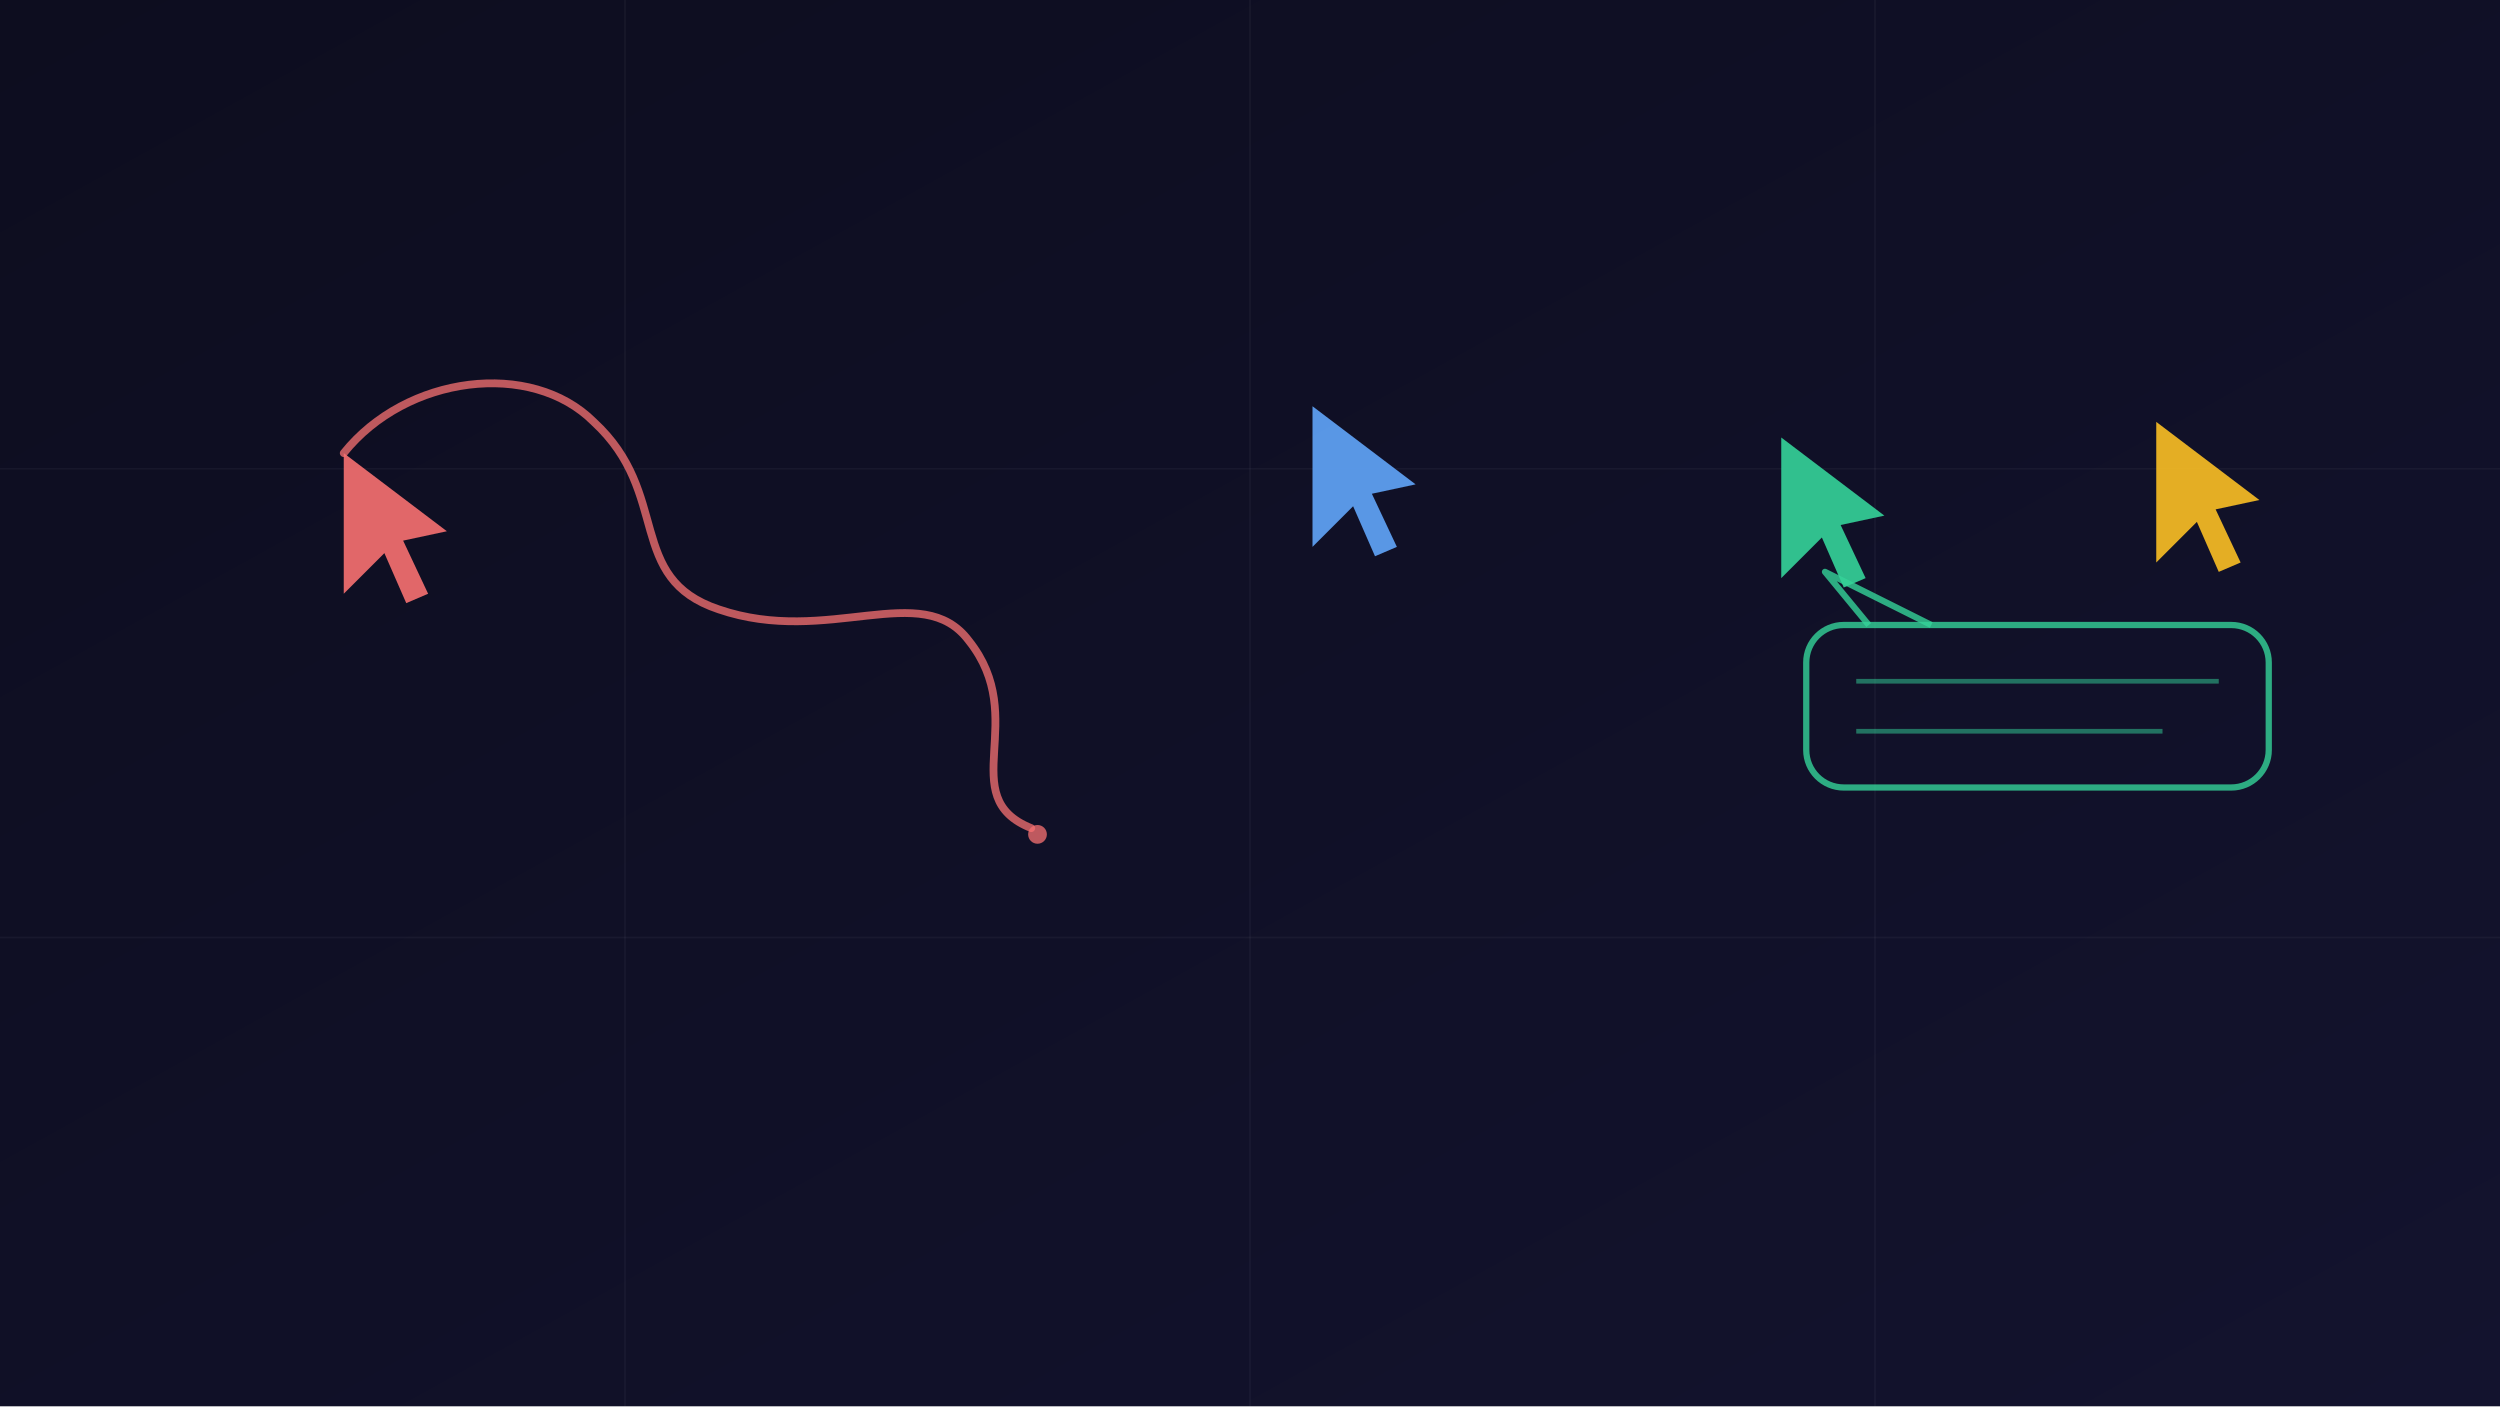
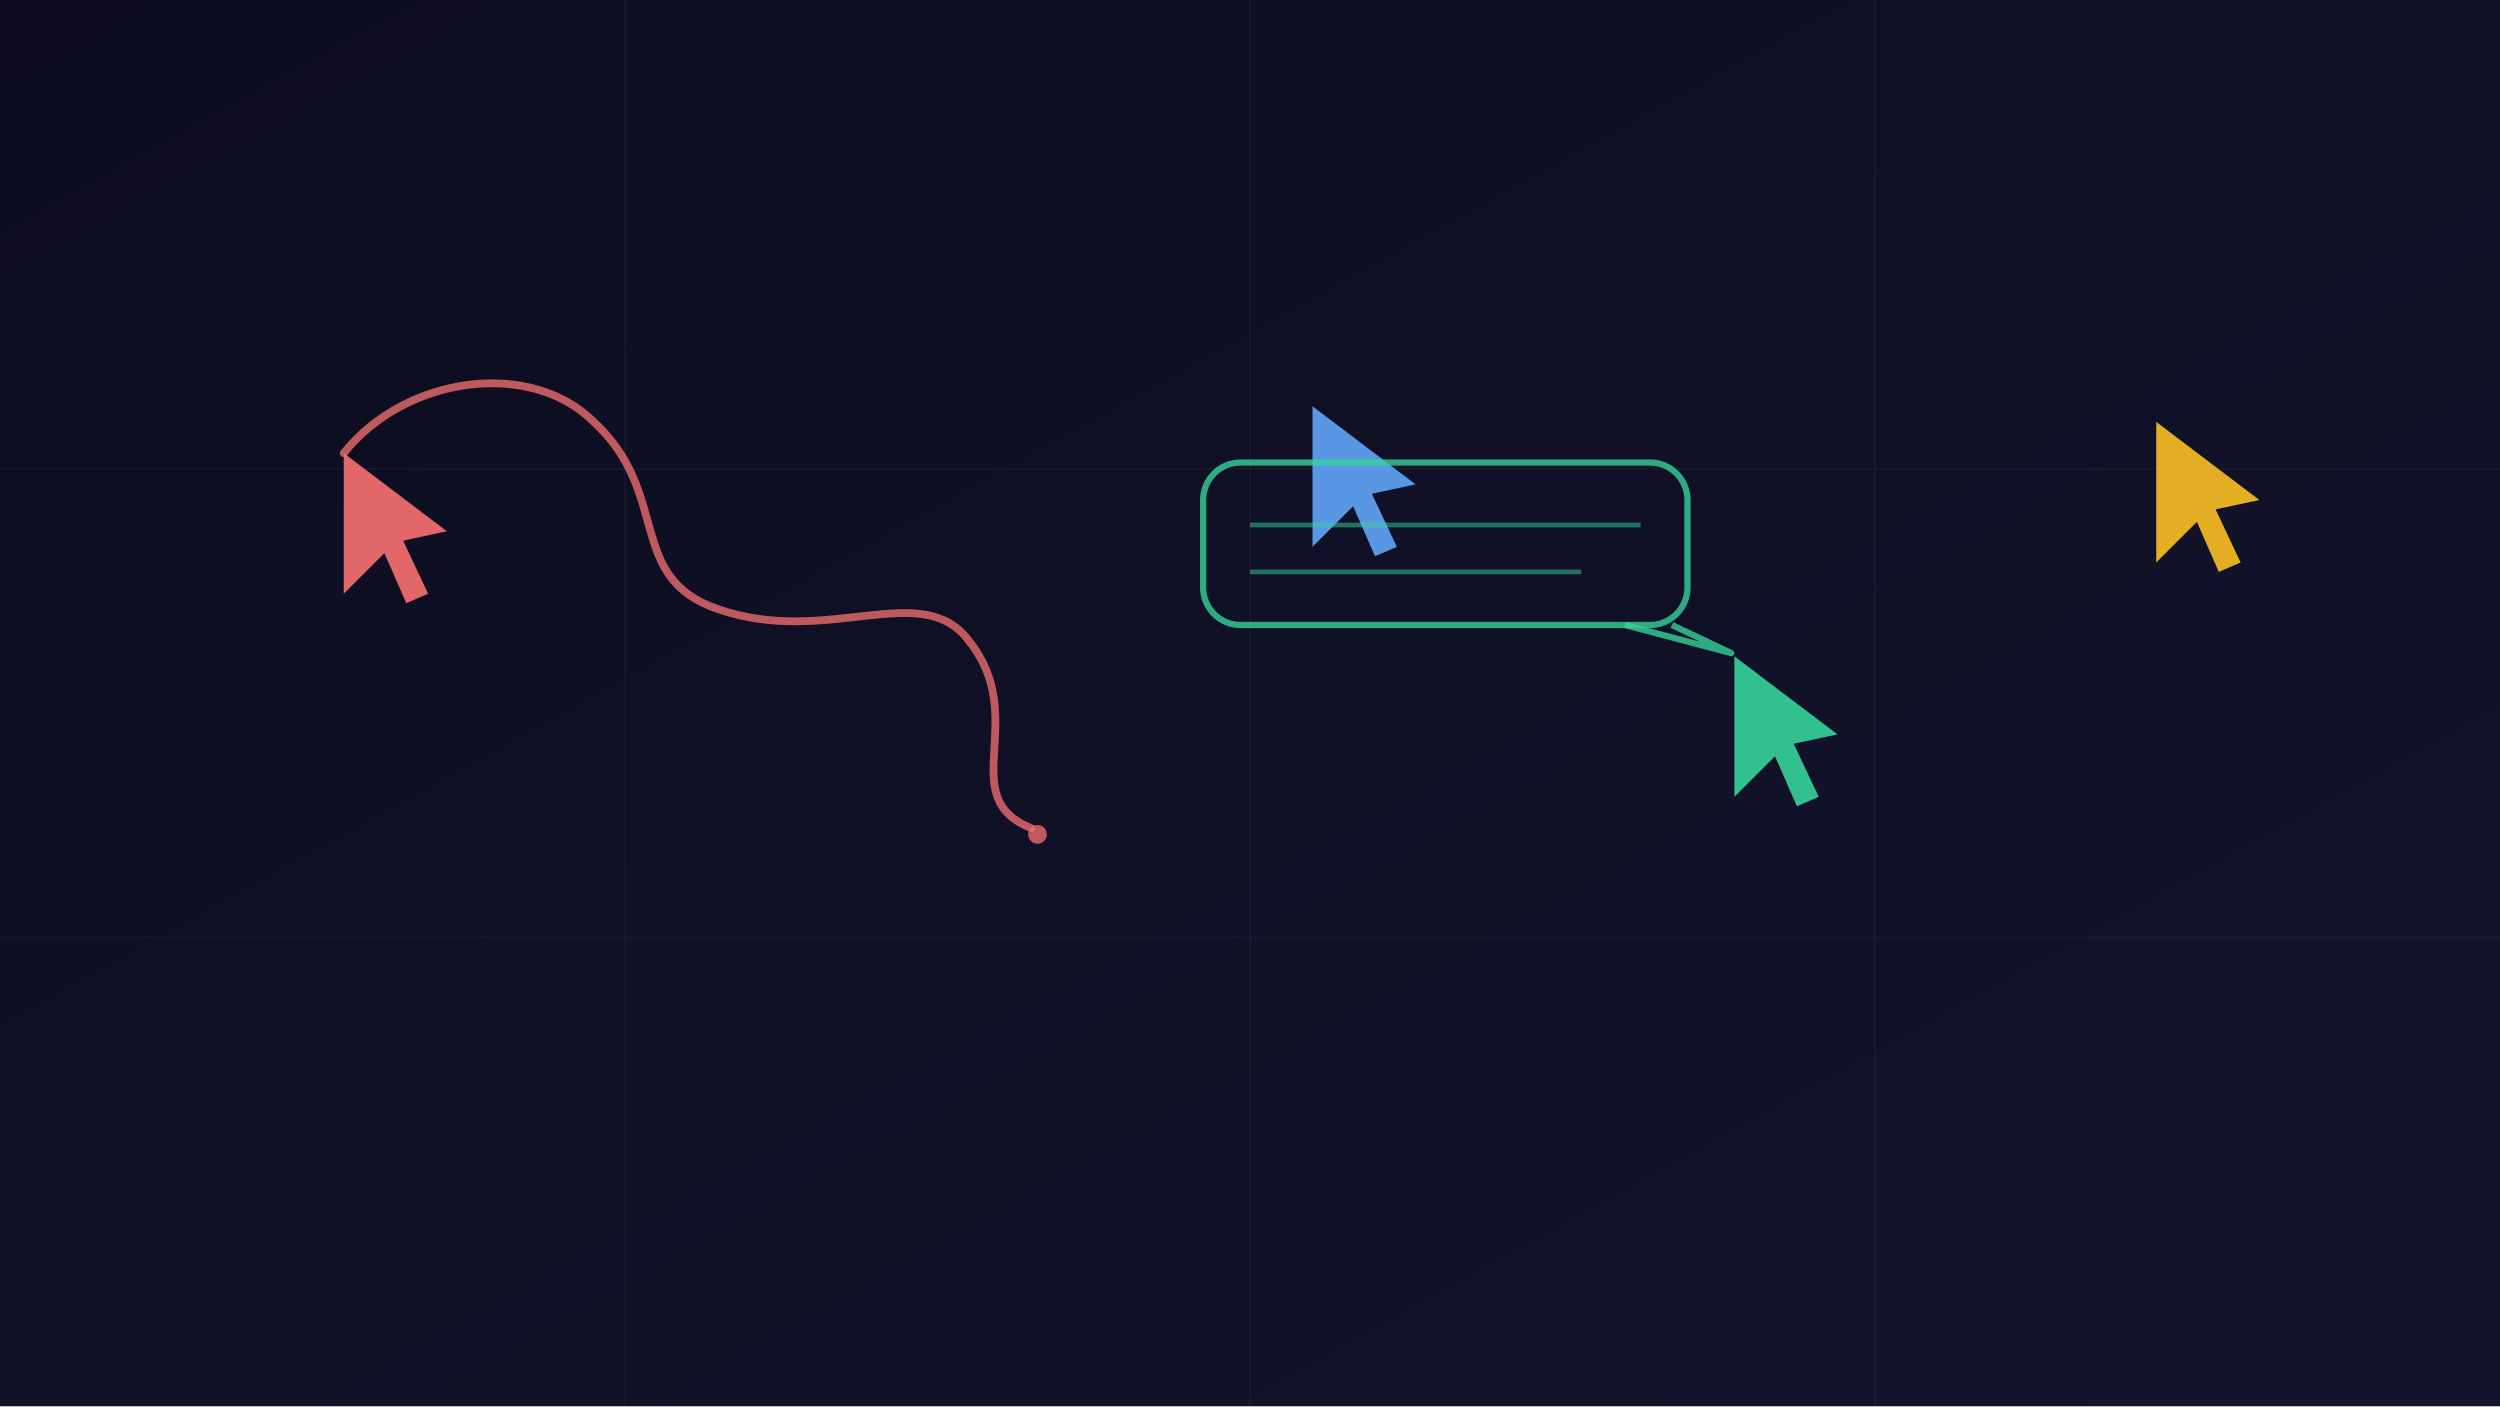
<svg xmlns="http://www.w3.org/2000/svg" width="800" height="450" viewBox="0 0 800 450">
  <defs>
    <linearGradient id="bg" x1="0%" y1="0%" x2="100%" y2="100%">
      <stop offset="0%" style="stop-color:#0d0d1f" />
      <stop offset="100%" style="stop-color:#13132e" />
    </linearGradient>
  </defs>
  <rect width="800" height="450" fill="url(#bg)" />
  <line x1="0" y1="150" x2="800" y2="150" stroke="#ffffff" stroke-width="0.5" opacity="0.04" />
  <line x1="0" y1="300" x2="800" y2="300" stroke="#ffffff" stroke-width="0.5" opacity="0.04" />
  <line x1="200" y1="0" x2="200" y2="450" stroke="#ffffff" stroke-width="0.5" opacity="0.04" />
  <line x1="400" y1="0" x2="400" y2="450" stroke="#ffffff" stroke-width="0.5" opacity="0.04" />
  <line x1="600" y1="0" x2="600" y2="450" stroke="#ffffff" stroke-width="0.5" opacity="0.04" />
  <polygon points="110,145 110,190 123,177 130,193 137,190 129,173 143,170" fill="#f87171" opacity="0.9" />
  <path d="M 110,145 C 130,120 170,115 190,135 C 215,158 200,185 230,195 C 265,207 295,185 310,205 C 330,230 305,255 330,265" stroke="#f87171" stroke-width="2.5" fill="none" stroke-linecap="round" stroke-linejoin="round" opacity="0.75" />
  <circle cx="332" cy="267" r="3" fill="#f87171" opacity="0.75" />
  <polygon points="420,130 420,175 433,162 440,178 447,175 439,158 453,155" fill="#60a5fa" opacity="0.9" />
-   <polygon points="570,140 570,185 583,172 590,188 597,185 589,168 603,165" fill="#34d399" opacity="0.9" />
-   <rect x="578" y="200" width="148" height="52" rx="12" fill="none" stroke="#34d399" stroke-width="2" opacity="0.8" />
-   <path d="M 598,200 L 584,183 L 618,200" fill="none" stroke="#34d399" stroke-width="2" stroke-linejoin="round" opacity="0.8" />
-   <line x1="594" y1="218" x2="710" y2="218" stroke="#34d399" stroke-width="1.5" opacity="0.5" />
-   <line x1="594" y1="234" x2="692" y2="234" stroke="#34d399" stroke-width="1.5" opacity="0.5" />
+   <polygon points="555,210 555,255 568,242 575,258 582,255 574,238 588,235" fill="#34d399" opacity="0.9" />
+   <rect x="385" y="148" width="155" height="52" rx="12" fill="none" stroke="#34d399" stroke-width="2" opacity="0.8" />
+   <path d="M 535,200 L 554,209 L 520,200" fill="none" stroke="#34d399" stroke-width="2" stroke-linejoin="round" opacity="0.8" />
+   <line x1="400" y1="168" x2="525" y2="168" stroke="#34d399" stroke-width="1.5" opacity="0.5" />
+   <line x1="400" y1="183" x2="506" y2="183" stroke="#34d399" stroke-width="1.5" opacity="0.5" />
  <polygon points="690,135 690,180 703,167 710,183 717,180 709,163 723,160" fill="#fbbf24" opacity="0.9" />
</svg>
